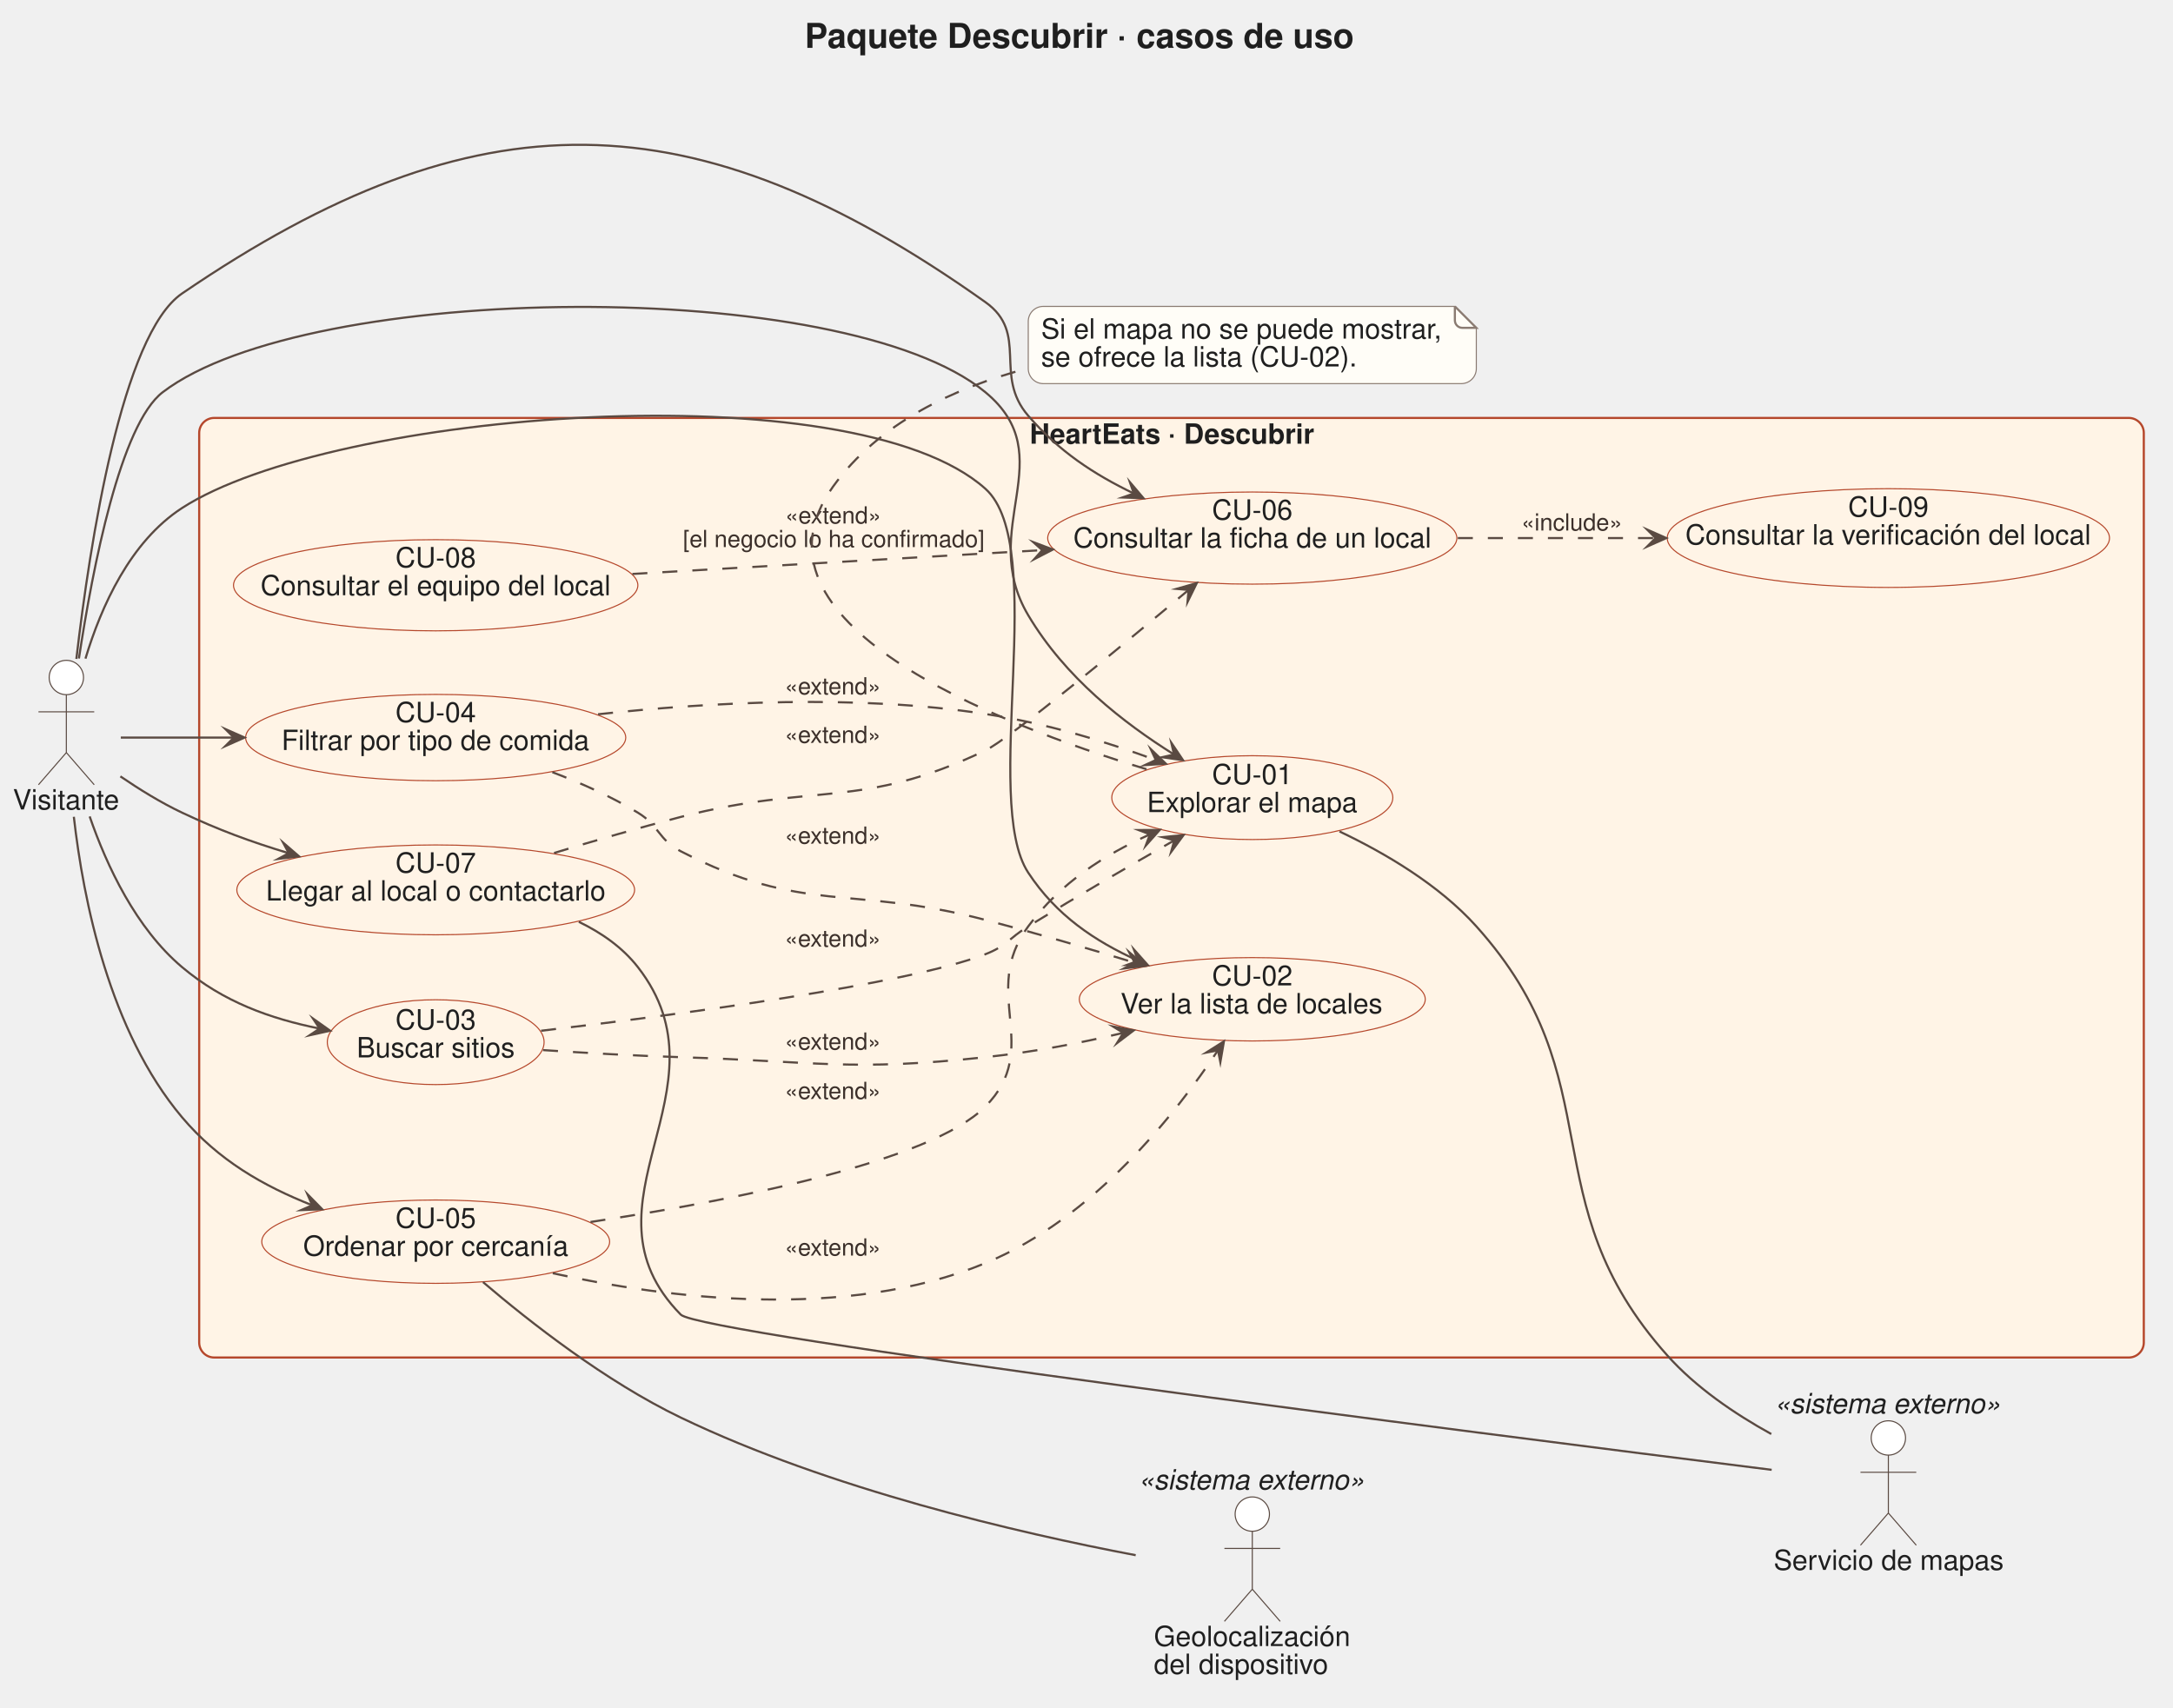
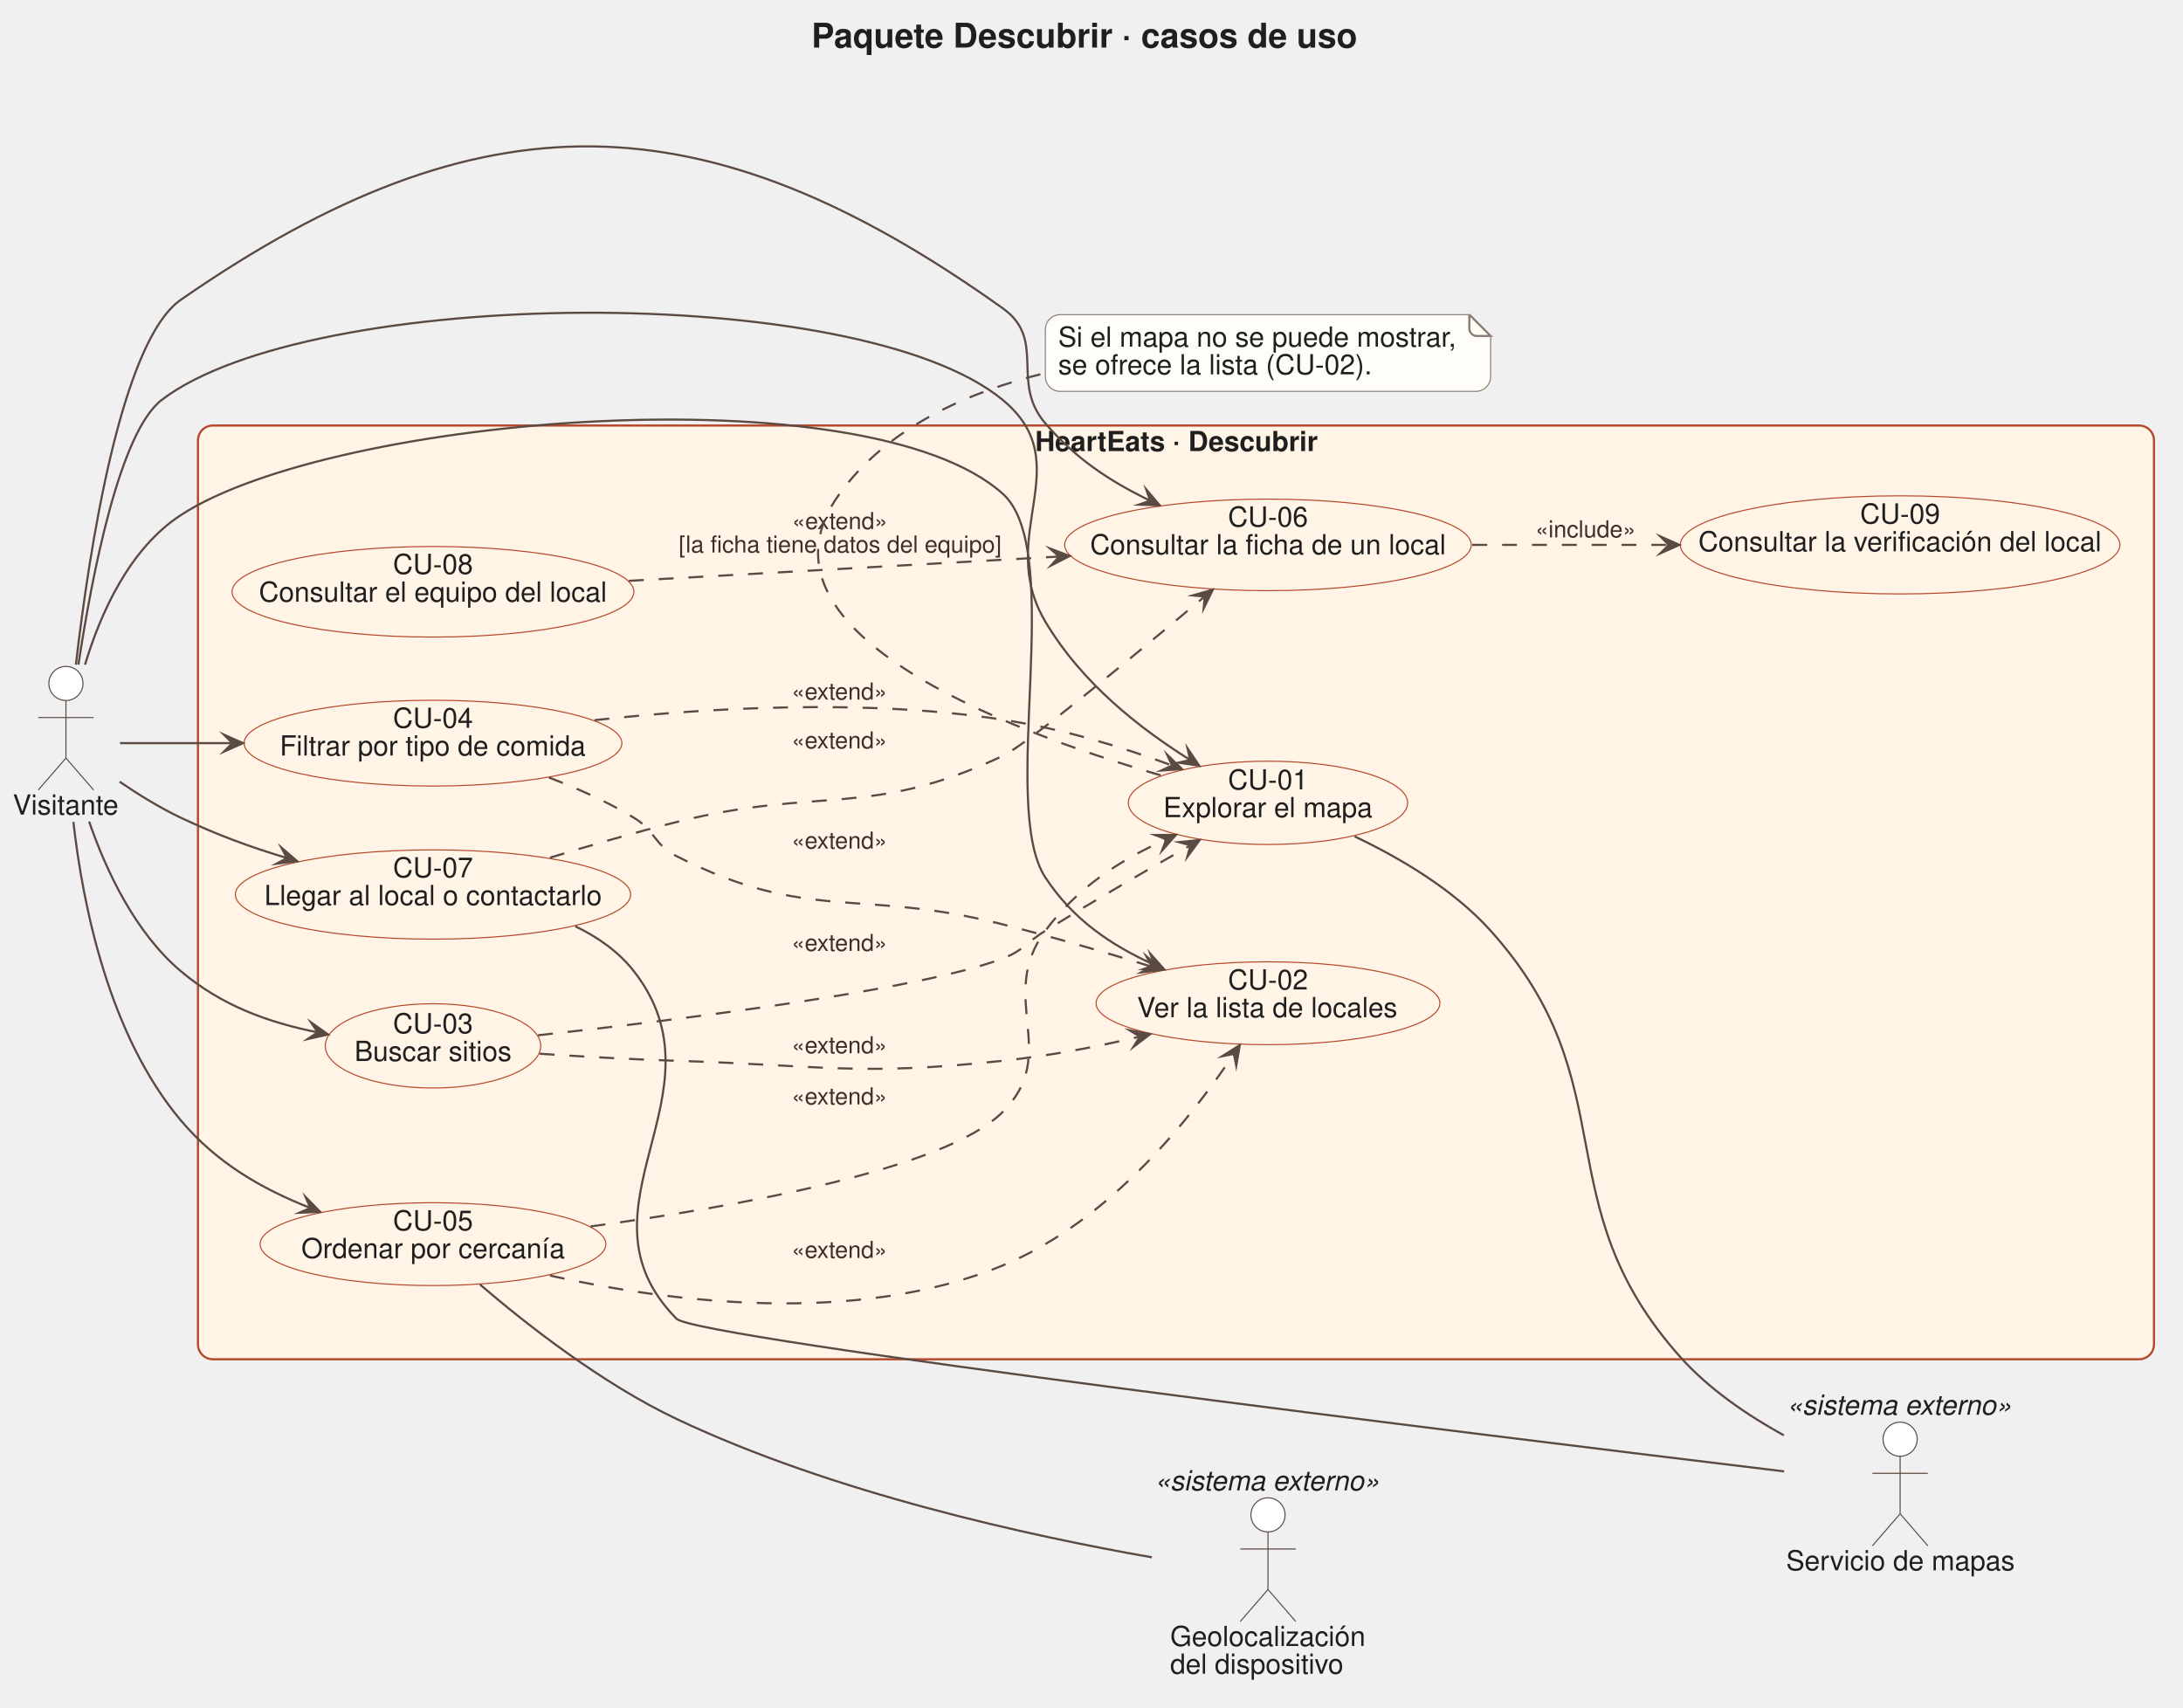
- <svg xmlns="http://www.w3.org/2000/svg" version="1.1" data-diagram-type="DESCRIPTION" style="width:1013px;height:796px;background:#FFFFFF;" width="1013px" height="796px" viewBox="0 0 1013 796" zoomAndPan="magnify" preserveAspectRatio="none" contentStyleType="text/css">
+ <svg xmlns="http://www.w3.org/2000/svg" version="1.1" data-diagram-type="DESCRIPTION" style="width:1024px;height:801px;background:#FFFFFF;" width="1024px" height="801px" viewBox="0 0 1024 801" zoomAndPan="magnify" preserveAspectRatio="none" contentStyleType="text/css">
  <defs />
  <g font-family="sans-serif" lengthAdjust="spacing">
    <g class="title" data-source-line="2">
-       <text x="375.148" y="22.32" fill="#1F1F1F" font-size="16" textLength="256.094" font-weight="700" font-family="Helvetica">Paquete Descubrir · casos de uso</text>
+       <text x="380.648" y="22.32" fill="#1F1F1F" font-size="16" textLength="256.094" font-weight="700" font-family="Helvetica">Paquete Descubrir · casos de uso</text>
    </g>
    <g class="cluster" data-qualified-name="HeartEats . Descubrir" id="ent0004" data-source-line="9">
-       <rect x="92.86" y="194.83" width="906.53" height="438" fill="#FFF4E6" style="stroke:#B5472B;stroke-width:1;" rx="7" ry="7" />
-       <text x="480.014" y="206.84" fill="#1F1F1F" font-size="13" textLength="132.222" font-weight="700" font-family="Helvetica">HeartEats · Descubrir</text>
+       <rect x="92.86" y="199.59" width="917.53" height="438" fill="#FFF4E6" style="stroke:#B5472B;stroke-width:1;" rx="7" ry="7" />
+       <text x="485.514" y="211.6" fill="#1F1F1F" font-size="13" textLength="132.222" font-weight="700" font-family="Helvetica">HeartEats · Descubrir</text>
    </g>
    <g class="entity" data-qualified-name="HeartEats . Descubrir.CU01" id="ent0005" data-source-line="10">
-       <ellipse cx="583.791" cy="371.829" rx="65.511" ry="19.539" fill="#FFF4E6" style="stroke:#B5472B;stroke-width:0.5;" />
-       <text x="565.008" y="365.554" fill="#1F1F1F" font-size="13" textLength="37.565" font-family="Helvetica">CU-01</text>
-       <text x="534.657" y="378.554" fill="#1F1F1F" font-size="13" textLength="98.268" font-family="Helvetica">Explorar el mapa</text>
+       <ellipse cx="594.791" cy="376.589" rx="65.511" ry="19.539" fill="#FFF4E6" style="stroke:#B5472B;stroke-width:0.5;" />
+       <text x="576.008" y="370.314" fill="#1F1F1F" font-size="13" textLength="37.565" font-family="Helvetica">CU-01</text>
+       <text x="545.657" y="383.314" fill="#1F1F1F" font-size="13" textLength="98.268" font-family="Helvetica">Explorar el mapa</text>
    </g>
    <g class="entity" data-qualified-name="HeartEats . Descubrir.CU02" id="ent0006" data-source-line="11">
-       <ellipse cx="583.785" cy="465.834" rx="80.645" ry="19.434" fill="#FFF4E6" style="stroke:#B5472B;stroke-width:0.5;" />
-       <text x="565.002" y="459.388" fill="#1F1F1F" font-size="13" textLength="37.565" font-family="Helvetica">CU-02</text>
-       <text x="522.365" y="472.388" fill="#1F1F1F" font-size="13" textLength="122.84" font-family="Helvetica">Ver la lista de locales</text>
+       <ellipse cx="594.785" cy="470.594" rx="80.645" ry="19.434" fill="#FFF4E6" style="stroke:#B5472B;stroke-width:0.5;" />
+       <text x="576.002" y="464.148" fill="#1F1F1F" font-size="13" textLength="37.565" font-family="Helvetica">CU-02</text>
+       <text x="533.365" y="477.148" fill="#1F1F1F" font-size="13" textLength="122.84" font-family="Helvetica">Ver la lista de locales</text>
    </g>
    <g class="entity" data-qualified-name="HeartEats . Descubrir.CU03" id="ent0007" data-source-line="12">
-       <ellipse cx="203.111" cy="485.83" rx="50.531" ry="19.77" fill="#FFF4E6" style="stroke:#B5472B;stroke-width:0.5;" />
-       <text x="184.328" y="479.925" fill="#1F1F1F" font-size="13" textLength="37.565" font-family="Helvetica">CU-03</text>
-       <text x="166.266" y="492.925" fill="#1F1F1F" font-size="13" textLength="73.69" font-family="Helvetica">Buscar sitios</text>
+       <ellipse cx="203.111" cy="490.59" rx="50.531" ry="19.77" fill="#FFF4E6" style="stroke:#B5472B;stroke-width:0.5;" />
+       <text x="184.328" y="484.685" fill="#1F1F1F" font-size="13" textLength="37.565" font-family="Helvetica">CU-03</text>
+       <text x="166.266" y="497.685" fill="#1F1F1F" font-size="13" textLength="73.69" font-family="Helvetica">Buscar sitios</text>
    </g>
    <g class="entity" data-qualified-name="HeartEats . Descubrir.CU04" id="ent0008" data-source-line="13">
-       <ellipse cx="203.107" cy="343.831" rx="88.607" ry="20.121" fill="#FFF4E6" style="stroke:#B5472B;stroke-width:0.5;" />
-       <text x="184.324" y="336.627" fill="#1F1F1F" font-size="13" textLength="37.565" font-family="Helvetica">CU-04</text>
-       <text x="131.216" y="349.627" fill="#1F1F1F" font-size="13" textLength="143.781" font-family="Helvetica">Filtrar por tipo de comida</text>
+       <ellipse cx="203.107" cy="348.591" rx="88.607" ry="20.121" fill="#FFF4E6" style="stroke:#B5472B;stroke-width:0.5;" />
+       <text x="184.324" y="341.387" fill="#1F1F1F" font-size="13" textLength="37.565" font-family="Helvetica">CU-04</text>
+       <text x="131.216" y="354.387" fill="#1F1F1F" font-size="13" textLength="143.781" font-family="Helvetica">Filtrar por tipo de comida</text>
    </g>
    <g class="entity" data-qualified-name="HeartEats . Descubrir.CU05" id="ent0009" data-source-line="14">
-       <ellipse cx="203.112" cy="578.832" rx="81.092" ry="19.432" fill="#FFF4E6" style="stroke:#B5472B;stroke-width:0.5;" />
-       <text x="184.329" y="572.382" fill="#1F1F1F" font-size="13" textLength="37.565" font-family="Helvetica">CU-05</text>
-       <text x="141.33" y="585.382" fill="#1F1F1F" font-size="13" textLength="123.563" font-family="Helvetica">Ordenar por cercanía</text>
+       <ellipse cx="203.112" cy="583.592" rx="81.092" ry="19.432" fill="#FFF4E6" style="stroke:#B5472B;stroke-width:0.5;" />
+       <text x="184.329" y="577.142" fill="#1F1F1F" font-size="13" textLength="37.565" font-family="Helvetica">CU-05</text>
+       <text x="141.33" y="590.142" fill="#1F1F1F" font-size="13" textLength="123.563" font-family="Helvetica">Ordenar por cercanía</text>
    </g>
    <g class="entity" data-qualified-name="HeartEats . Descubrir.CU06" id="ent0010" data-source-line="15">
-       <ellipse cx="583.787" cy="250.833" rx="95.367" ry="21.473" fill="#FFF4E6" style="stroke:#B5472B;stroke-width:0.5;" />
-       <text x="565.004" y="242.246" fill="#1F1F1F" font-size="13" textLength="37.565" font-family="Helvetica">CU-06</text>
-       <text x="500.322" y="255.246" fill="#1F1F1F" font-size="13" textLength="166.931" font-family="Helvetica">Consultar la ficha de un local</text>
+       <ellipse cx="594.787" cy="255.593" rx="95.367" ry="21.473" fill="#FFF4E6" style="stroke:#B5472B;stroke-width:0.5;" />
+       <text x="576.004" y="247.006" fill="#1F1F1F" font-size="13" textLength="37.565" font-family="Helvetica">CU-06</text>
+       <text x="511.322" y="260.006" fill="#1F1F1F" font-size="13" textLength="166.931" font-family="Helvetica">Consultar la ficha de un local</text>
    </g>
    <g class="entity" data-qualified-name="HeartEats . Descubrir.CU07" id="ent0011" data-source-line="16">
-       <ellipse cx="203.114" cy="414.833" rx="92.714" ry="20.943" fill="#FFF4E6" style="stroke:#B5472B;stroke-width:0.5;" />
-       <text x="184.331" y="406.788" fill="#1F1F1F" font-size="13" textLength="37.565" font-family="Helvetica">CU-07</text>
-       <text x="123.984" y="419.788" fill="#1F1F1F" font-size="13" textLength="158.26" font-family="Helvetica">Llegar al local o contactarlo</text>
+       <ellipse cx="203.114" cy="419.593" rx="92.714" ry="20.943" fill="#FFF4E6" style="stroke:#B5472B;stroke-width:0.5;" />
+       <text x="184.331" y="411.548" fill="#1F1F1F" font-size="13" textLength="37.565" font-family="Helvetica">CU-07</text>
+       <text x="123.984" y="424.548" fill="#1F1F1F" font-size="13" textLength="158.26" font-family="Helvetica">Llegar al local o contactarlo</text>
    </g>
    <g class="entity" data-qualified-name="HeartEats . Descubrir.CU08" id="ent0012" data-source-line="17">
-       <ellipse cx="203.106" cy="272.829" rx="94.246" ry="21.249" fill="#FFF4E6" style="stroke:#B5472B;stroke-width:0.5;" />
-       <text x="184.324" y="264.471" fill="#1F1F1F" font-size="13" textLength="37.565" font-family="Helvetica">CU-08</text>
-       <text x="121.444" y="277.471" fill="#1F1F1F" font-size="13" textLength="163.325" font-family="Helvetica">Consultar el equipo del local</text>
+       <ellipse cx="203.106" cy="277.589" rx="94.246" ry="21.249" fill="#FFF4E6" style="stroke:#B5472B;stroke-width:0.5;" />
+       <text x="184.324" y="269.231" fill="#1F1F1F" font-size="13" textLength="37.565" font-family="Helvetica">CU-08</text>
+       <text x="121.444" y="282.231" fill="#1F1F1F" font-size="13" textLength="163.325" font-family="Helvetica">Consultar el equipo del local</text>
    </g>
    <g class="entity" data-qualified-name="HeartEats . Descubrir.CU09" id="ent0013" data-source-line="18">
-       <ellipse cx="880.31" cy="250.826" rx="103.08" ry="23.016" fill="#FFF4E6" style="stroke:#B5472B;stroke-width:0.5;" />
-       <text x="861.528" y="240.826" fill="#1F1F1F" font-size="13" textLength="37.565" font-family="Helvetica">CU-09</text>
-       <text x="785.654" y="253.826" fill="#1F1F1F" font-size="13" textLength="189.313" font-family="Helvetica">Consultar la verificación del local</text>
+       <ellipse cx="891.31" cy="255.586" rx="103.08" ry="23.016" fill="#FFF4E6" style="stroke:#B5472B;stroke-width:0.5;" />
+       <text x="872.528" y="245.586" fill="#1F1F1F" font-size="13" textLength="37.565" font-family="Helvetica">CU-09</text>
+       <text x="796.654" y="258.586" fill="#1F1F1F" font-size="13" textLength="189.313" font-family="Helvetica">Consultar la verificación del local</text>
    </g>
    <g class="entity" data-qualified-name="V" id="ent0001" data-source-line="5">
-       <ellipse cx="30.93" cy="315.83" rx="8" ry="8" fill="#FFF" style="stroke:#5A4A42;stroke-width:0.5;" />
-       <path d="M30.93,323.83 L30.93,350.83 M17.93,331.83 L43.93,331.83 M30.93,350.83 L17.93,365.83 M30.93,350.83 L43.93,365.83" style="stroke:#5A4A42;stroke-width:0.5;" fill="none" />
-       <text x="6" y="377.34" fill="#1F1F1F" font-size="13" textLength="49.861" font-family="Helvetica">Visitante</text>
+       <ellipse cx="30.93" cy="320.59" rx="8" ry="8" fill="#FFF" style="stroke:#5A4A42;stroke-width:0.5;" />
+       <path d="M30.93,328.59 L30.93,355.59 M17.93,336.59 L43.93,336.59 M30.93,355.59 L17.93,370.59 M30.93,355.59 L43.93,370.59" style="stroke:#5A4A42;stroke-width:0.5;" fill="none" />
+       <text x="6" y="382.1" fill="#1F1F1F" font-size="13" textLength="49.861" font-family="Helvetica">Visitante</text>
    </g>
    <g class="entity" data-qualified-name="MAP" id="ent0002" data-source-line="6">
-       <ellipse cx="880.311" cy="670.33" rx="8" ry="8" fill="#FFF" style="stroke:#5A4A42;stroke-width:0.5;" />
-       <path d="M880.311,678.33 L880.311,705.33 M867.311,686.33 L893.311,686.33 M880.311,705.33 L867.311,720.33 M880.311,705.33 L893.311,720.33" style="stroke:#5A4A42;stroke-width:0.5;" fill="none" />
-       <text x="826.841" y="731.84" fill="#1F1F1F" font-size="13" textLength="106.939" font-family="Helvetica">Servicio de mapas</text>
-       <text x="827.2" y="658.84" fill="#1F1F1F" font-size="13" textLength="106.222" font-style="italic" font-family="Helvetica">«sistema externo»</text>
+       <ellipse cx="891.311" cy="675.09" rx="8" ry="8" fill="#FFF" style="stroke:#5A4A42;stroke-width:0.5;" />
+       <path d="M891.311,683.09 L891.311,710.09 M878.311,691.09 L904.311,691.09 M891.311,710.09 L878.311,725.09 M891.311,710.09 L904.311,725.09" style="stroke:#5A4A42;stroke-width:0.5;" fill="none" />
+       <text x="837.841" y="736.6" fill="#1F1F1F" font-size="13" textLength="106.939" font-family="Helvetica">Servicio de mapas</text>
+       <text x="838.2" y="663.6" fill="#1F1F1F" font-size="13" textLength="106.222" font-style="italic" font-family="Helvetica">«sistema externo»</text>
    </g>
    <g class="entity" data-qualified-name="GEO" id="ent0003" data-source-line="7">
-       <ellipse cx="583.791" cy="705.83" rx="8" ry="8" fill="#FFF" style="stroke:#5A4A42;stroke-width:0.5;" />
-       <path d="M583.791,713.83 L583.791,740.83 M570.791,721.83 L596.791,721.83 M583.791,740.83 L570.791,755.83 M583.791,740.83 L596.791,755.83" style="stroke:#5A4A42;stroke-width:0.5;" fill="none" />
-       <text x="537.904" y="767.34" fill="#1F1F1F" font-size="13" textLength="91.774" font-family="Helvetica">Geolocalización</text>
-       <text x="537.904" y="780.34" fill="#1F1F1F" font-size="13" textLength="81.656" font-family="Helvetica">del dispositivo</text>
-       <text x="530.68" y="694.34" fill="#1F1F1F" font-size="13" textLength="106.222" font-style="italic" font-family="Helvetica">«sistema externo»</text>
+       <ellipse cx="594.791" cy="710.59" rx="8" ry="8" fill="#FFF" style="stroke:#5A4A42;stroke-width:0.5;" />
+       <path d="M594.791,718.59 L594.791,745.59 M581.791,726.59 L607.791,726.59 M594.791,745.59 L581.791,760.59 M594.791,745.59 L607.791,760.59" style="stroke:#5A4A42;stroke-width:0.5;" fill="none" />
+       <text x="548.904" y="772.1" fill="#1F1F1F" font-size="13" textLength="91.774" font-family="Helvetica">Geolocalización</text>
+       <text x="548.904" y="785.1" fill="#1F1F1F" font-size="13" textLength="81.656" font-family="Helvetica">del dispositivo</text>
+       <text x="541.68" y="699.1" fill="#1F1F1F" font-size="13" textLength="106.222" font-style="italic" font-family="Helvetica">«sistema externo»</text>
    </g>
    <g class="entity" data-qualified-name="GMN33" id="ent0034" data-source-line="44">
-       <path d="M479.35,149.83 L479.35,171.83 A7,7 0 0 0 486.35,178.83 L681.228,178.83 A7,7 0 0 0 688.228,171.83 L688.228,152.83 L678.228,142.83 L486.35,142.83 A7,7 0 0 0 479.35,149.83" style="stroke:#8A7B72;stroke-width:0.5;" fill="#FFFDF7" />
-       <path d="M678.228,142.83 L678.228,149.33 A3.5,3.5 0 0 0 681.728,152.83 L688.228,152.83 L678.228,142.83" style="stroke:#8A7B72;stroke-width:1;" fill="#FFFDF7" />
-       <text x="485.35" y="157.84" fill="#1F1F1F" font-size="13" textLength="187.878" font-family="Helvetica">Si el mapa no se puede mostrar,</text>
-       <text x="485.35" y="170.84" fill="#1F1F1F" font-size="13" textLength="147.38" font-family="Helvetica">se ofrece la lista (CU-02).</text>
+       <path d="M490.35,154.59 L490.35,176.59 A7,7 0 0 0 497.35,183.59 L692.228,183.59 A7,7 0 0 0 699.228,176.59 L699.228,157.59 L689.228,147.59 L497.35,147.59 A7,7 0 0 0 490.35,154.59" style="stroke:#8A7B72;stroke-width:0.5;" fill="#FFFDF7" />
+       <path d="M689.228,147.59 L689.228,154.09 A3.5,3.5 0 0 0 692.728,157.59 L699.228,157.59 L689.228,147.59" style="stroke:#8A7B72;stroke-width:1;" fill="#FFFDF7" />
+       <text x="496.35" y="162.6" fill="#1F1F1F" font-size="13" textLength="187.878" font-family="Helvetica">Si el mapa no se puede mostrar,</text>
+       <text x="496.35" y="175.6" fill="#1F1F1F" font-size="13" textLength="147.38" font-family="Helvetica">se ofrece la lista (CU-02).</text>
    </g>
    <g class="link" data-entity-1="ent0001" data-entity-2="ent0005" id="lnk14" data-source-line="21" data-link-type="dependency">
-       <path d="M36.79,306.97 C43.26,264.26 56.23,197.82 75.86,182.83 C143.59,131.11 393.65,128.56 459.35,182.83 C495.64,212.81 455.3,246.37 479.35,286.83 C496.7,316 523.667,336.879 547.287,351.729" style="stroke:#5A4A42;stroke-width:1;" fill="none" id="V-to-CU01" />
-       <polygon points="551.52,354.39,546.03,346.213,547.287,351.729,541.772,352.986,551.52,354.39" fill="#5A4A42" style="stroke:#5A4A42;stroke-width:1;stroke-linejoin:miter;stroke-miterlimit:10;" />
+       <path d="M36.79,311.73 C43.26,269.02 56.23,202.58 75.86,187.59 C145.53,134.38 402.76,131.76 470.35,187.59 C506.64,217.57 466.3,251.13 490.35,291.59 C507.7,320.76 534.667,341.639 558.287,356.489" style="stroke:#5A4A42;stroke-width:1;" fill="none" id="V-to-CU01" />
+       <polygon points="562.52,359.15,557.03,350.973,558.287,356.489,552.772,357.746,562.52,359.15" fill="#5A4A42" style="stroke:#5A4A42;stroke-width:1;stroke-linejoin:miter;stroke-miterlimit:10;" />
    </g>
    <g class="link" data-entity-1="ent0001" data-entity-2="ent0006" id="lnk15" data-source-line="22" data-link-type="dependency">
-       <path d="M39.84,307.03 C47.16,282.7 60.69,252.5 84.86,236.83 C154.72,191.55 397.31,172.33 459.35,227.83 C489.19,254.51 457.36,373.39 479.35,406.83 C492.42,426.69 510.068,438.552 530.558,447.862" style="stroke:#5A4A42;stroke-width:1;" fill="none" id="V-to-CU02" />
-       <polygon points="535.11,449.93,528.571,442.565,530.558,447.862,525.261,449.849,535.11,449.93" fill="#5A4A42" style="stroke:#5A4A42;stroke-width:1;stroke-linejoin:miter;stroke-miterlimit:10;" />
+       <path d="M39.87,311.82 C47.19,287.5 60.72,257.31 84.86,241.59 C156.67,194.83 406.5,174.44 470.35,231.59 C500.34,258.43 468.25,377.96 490.35,411.59 C503.41,431.46 521.057,443.312 541.557,452.622" style="stroke:#5A4A42;stroke-width:1;" fill="none" id="V-to-CU02" />
+       <polygon points="546.11,454.69,539.569,447.326,541.557,452.622,536.261,454.61,546.11,454.69" fill="#5A4A42" style="stroke:#5A4A42;stroke-width:1;stroke-linejoin:miter;stroke-miterlimit:10;" />
    </g>
    <g class="link" data-entity-1="ent0001" data-entity-2="ent0010" id="lnk16" data-source-line="23" data-link-type="dependency">
-       <path d="M35.6,307.16 C41.91,252.99 56.9,155.91 84.86,136.83 C222.34,43 323.62,44.48 459.35,140.83 C479.88,155.4 462.87,174.8 479.35,193.83 C493.72,210.41 509.648,220.914 528.558,230.054" style="stroke:#5A4A42;stroke-width:1;" fill="none" id="V-to-CU06" />
-       <polygon points="533.06,232.23,526.698,224.712,528.558,230.054,523.216,231.915,533.06,232.23" fill="#5A4A42" style="stroke:#5A4A42;stroke-width:1;stroke-linejoin:miter;stroke-miterlimit:10;" />
+       <path d="M35.6,311.79 C41.91,257.42 56.91,159.96 84.86,140.59 C225.69,43 330.86,45.09 470.35,144.59 C491.19,159.45 473.65,179.2 490.35,198.59 C504.67,215.21 520.587,225.727 539.507,234.857" style="stroke:#5A4A42;stroke-width:1;" fill="none" id="V-to-CU06" />
+       <polygon points="544.01,237.03,537.643,229.516,539.507,234.857,534.166,236.721,544.01,237.03" fill="#5A4A42" style="stroke:#5A4A42;stroke-width:1;stroke-linejoin:miter;stroke-miterlimit:10;" />
    </g>
    <g class="link" data-entity-1="ent0001" data-entity-2="ent0007" id="lnk17" data-source-line="24" data-link-type="dependency">
-       <path d="M41.8,380.6 C49.82,403.81 63.4,432.72 84.86,450.83 C104.18,467.13 125.979,474.85 149.009,479.5" style="stroke:#5A4A42;stroke-width:1;" fill="none" id="V-to-CU03" />
-       <polygon points="153.91,480.49,145.88,474.788,149.009,479.5,144.296,482.63,153.91,480.49" fill="#5A4A42" style="stroke:#5A4A42;stroke-width:1;stroke-linejoin:miter;stroke-miterlimit:10;" />
+       <path d="M41.8,385.36 C49.82,408.57 63.4,437.48 84.86,455.59 C104.18,471.89 125.979,479.61 149.009,484.26" style="stroke:#5A4A42;stroke-width:1;" fill="none" id="V-to-CU03" />
+       <polygon points="153.91,485.25,145.88,479.548,149.009,484.26,144.296,487.39,153.91,485.25" fill="#5A4A42" style="stroke:#5A4A42;stroke-width:1;stroke-linejoin:miter;stroke-miterlimit:10;" />
    </g>
    <g class="link" data-entity-1="ent0001" data-entity-2="ent0008" id="lnk18" data-source-line="25" data-link-type="dependency">
-       <path d="M56.31,343.83 C71.75,343.83 87.76,343.83 109.01,343.83" style="stroke:#5A4A42;stroke-width:1;" fill="none" id="V-to-CU04" />
-       <polygon points="114.01,343.83,105.01,339.83,109.01,343.83,105.01,347.83,114.01,343.83" fill="#5A4A42" style="stroke:#5A4A42;stroke-width:1;stroke-linejoin:miter;stroke-miterlimit:10;" />
+       <path d="M56.31,348.59 C71.75,348.59 87.76,348.59 109.01,348.59" style="stroke:#5A4A42;stroke-width:1;" fill="none" id="V-to-CU04" />
+       <polygon points="114.01,348.59,105.01,344.59,109.01,348.59,105.01,352.59,114.01,348.59" fill="#5A4A42" style="stroke:#5A4A42;stroke-width:1;stroke-linejoin:miter;stroke-miterlimit:10;" />
    </g>
    <g class="link" data-entity-1="ent0001" data-entity-2="ent0009" id="lnk19" data-source-line="26" data-link-type="dependency">
-       <path d="M34.42,380.76 C38.83,419.67 51.04,480.75 84.86,520.83 C101.78,540.87 122.651,552.8 145.561,561.87" style="stroke:#5A4A42;stroke-width:1;" fill="none" id="V-to-CU05" />
-       <polygon points="150.21,563.71,143.314,556.678,145.561,561.87,140.37,564.116,150.21,563.71" fill="#5A4A42" style="stroke:#5A4A42;stroke-width:1;stroke-linejoin:miter;stroke-miterlimit:10;" />
+       <path d="M34.42,385.52 C38.83,424.43 51.04,485.51 84.86,525.59 C101.78,545.63 122.651,557.56 145.561,566.63" style="stroke:#5A4A42;stroke-width:1;" fill="none" id="V-to-CU05" />
+       <polygon points="150.21,568.47,143.314,561.438,145.561,566.63,140.37,568.876,150.21,568.47" fill="#5A4A42" style="stroke:#5A4A42;stroke-width:1;stroke-linejoin:miter;stroke-miterlimit:10;" />
    </g>
    <g class="link" data-entity-1="ent0001" data-entity-2="ent0011" id="lnk20" data-source-line="27" data-link-type="dependency">
-       <path d="M56.11,361.92 C64.85,367.88 75,374.17 84.86,378.83 C102,386.92 116.604,392.292 134.614,397.742" style="stroke:#5A4A42;stroke-width:1;" fill="none" id="V-to-CU07" />
-       <polygon points="139.4,399.19,131.944,392.755,134.614,397.742,129.627,400.412,139.4,399.19" fill="#5A4A42" style="stroke:#5A4A42;stroke-width:1;stroke-linejoin:miter;stroke-miterlimit:10;" />
+       <path d="M56.11,366.68 C64.85,372.64 75,378.93 84.86,383.59 C102,391.68 116.604,397.052 134.614,402.502" style="stroke:#5A4A42;stroke-width:1;" fill="none" id="V-to-CU07" />
+       <polygon points="139.4,403.95,131.944,397.515,134.614,402.502,129.627,405.172,139.4,403.95" fill="#5A4A42" style="stroke:#5A4A42;stroke-width:1;stroke-linejoin:miter;stroke-miterlimit:10;" />
    </g>
    <g class="link" data-entity-1="ent0007" data-entity-2="ent0005" id="lnk21" data-source-line="29" data-link-type="dependency">
-       <path d="M252.24,480.51 C315.37,473.13 422.45,459.05 459.35,444.83 C469.25,441.02 470.32,437.38 479.35,431.83 C503.41,417.05 526.754,403.513 547.424,391.753" style="stroke:#5A4A42;stroke-width:1;stroke-dasharray:7,7;" fill="none" id="CU03-to-CU01" />
-       <polygon points="551.77,389.28,541.969,390.254,547.424,391.753,545.925,397.207,551.77,389.28" fill="#5A4A42" style="stroke:#5A4A42;stroke-width:1;stroke-linejoin:miter;stroke-miterlimit:10;" />
-       <text x="365.85" y="441.3" fill="#3B2F2A" font-size="11" textLength="45.262" font-family="Helvetica">«extend»</text>
+       <path d="M252.37,485.62 C317.94,478.46 431.47,464.43 470.35,449.59 C480.26,445.81 481.32,442.14 490.35,436.59 C514.41,421.81 537.754,408.273 558.424,396.513" style="stroke:#5A4A42;stroke-width:1;stroke-dasharray:7,7;" fill="none" id="CU03-to-CU01" />
+       <polygon points="562.77,394.04,552.969,395.014,558.424,396.513,556.925,401.967,562.77,394.04" fill="#5A4A42" style="stroke:#5A4A42;stroke-width:1;stroke-linejoin:miter;stroke-miterlimit:10;" />
+       <text x="371.35" y="446.06" fill="#3B2F2A" font-size="11" textLength="45.262" font-family="Helvetica">«extend»</text>
    </g>
    <g class="link" data-entity-1="ent0007" data-entity-2="ent0006" id="lnk22" data-source-line="30" data-link-type="dependency">
-       <path d="M253.13,489.52 C273.05,490.85 296.29,492.18 317.35,492.83 C380.43,494.78 396.61,499.61 459.35,492.83 C482.25,490.35 502.262,486.512 523.652,481.492" style="stroke:#5A4A42;stroke-width:1;stroke-dasharray:7,7;" fill="none" id="CU03-to-CU02" />
-       <polygon points="528.52,480.35,518.844,478.512,523.652,481.492,520.672,486.301,528.52,480.35" fill="#5A4A42" style="stroke:#5A4A42;stroke-width:1;stroke-linejoin:miter;stroke-miterlimit:10;" />
-       <text x="365.85" y="489.3" fill="#3B2F2A" font-size="11" textLength="45.262" font-family="Helvetica">«extend»</text>
+       <path d="M253.13,494.28 C273.05,495.61 296.29,496.94 317.35,497.59 C385.32,499.69 402.75,504.9 470.35,497.59 C493.25,495.11 513.262,491.272 534.652,486.252" style="stroke:#5A4A42;stroke-width:1;stroke-dasharray:7,7;" fill="none" id="CU03-to-CU02" />
+       <polygon points="539.52,485.11,529.844,483.272,534.652,486.252,531.672,491.061,539.52,485.11" fill="#5A4A42" style="stroke:#5A4A42;stroke-width:1;stroke-linejoin:miter;stroke-miterlimit:10;" />
+       <text x="371.35" y="494.06" fill="#3B2F2A" font-size="11" textLength="45.262" font-family="Helvetica">«extend»</text>
    </g>
    <g class="link" data-entity-1="ent0008" data-entity-2="ent0005" id="lnk23" data-source-line="31" data-link-type="dependency">
-       <path d="M278.8,332.97 C329.92,327.4 399.08,323.53 459.35,332.83 C488.23,337.28 514.915,345.55 538.805,354.3" style="stroke:#5A4A42;stroke-width:1;stroke-dasharray:7,7;" fill="none" id="CU04-to-CU01" />
-       <polygon points="543.5,356.02,536.425,349.169,538.805,354.3,533.673,356.681,543.5,356.02" fill="#5A4A42" style="stroke:#5A4A42;stroke-width:1;stroke-linejoin:miter;stroke-miterlimit:10;" />
-       <text x="365.85" y="323.7" fill="#3B2F2A" font-size="11" textLength="45.262" font-family="Helvetica">«extend»</text>
+       <path d="M278.85,337.81 C332.45,331.95 406.23,327.7 470.35,337.59 C499.23,342.04 525.915,350.31 549.805,359.06" style="stroke:#5A4A42;stroke-width:1;stroke-dasharray:7,7;" fill="none" id="CU04-to-CU01" />
+       <polygon points="554.5,360.78,547.425,353.929,549.805,359.06,544.673,361.441,554.5,360.78" fill="#5A4A42" style="stroke:#5A4A42;stroke-width:1;stroke-linejoin:miter;stroke-miterlimit:10;" />
+       <text x="371.35" y="328.15" fill="#3B2F2A" font-size="11" textLength="45.262" font-family="Helvetica">«extend»</text>
    </g>
    <g class="link" data-entity-1="ent0008" data-entity-2="ent0006" id="lnk24" data-source-line="32" data-link-type="dependency">
-       <path d="M257.5,359.97 C270.97,365.08 285.09,371.38 297.35,378.83 C307.57,385.04 306.73,391.34 317.35,396.83 C374.82,426.55 396.78,412.42 459.35,428.83 C484.02,435.3 506.421,441.87 528.981,448.81" style="stroke:#5A4A42;stroke-width:1;stroke-dasharray:7,7;" fill="none" id="CU04-to-CU02" />
-       <polygon points="533.76,450.28,526.334,443.811,528.981,448.81,523.982,451.457,533.76,450.28" fill="#5A4A42" style="stroke:#5A4A42;stroke-width:1;stroke-linejoin:miter;stroke-miterlimit:10;" />
-       <text x="365.85" y="393.3" fill="#3B2F2A" font-size="11" textLength="45.262" font-family="Helvetica">«extend»</text>
+       <path d="M257.5,364.73 C270.97,369.84 285.09,376.14 297.35,383.59 C307.57,389.8 306.69,396.18 317.35,401.59 C379.31,433.02 403.02,416.49 470.35,433.59 C495.18,439.9 517.713,446.483 540.323,453.473" style="stroke:#5A4A42;stroke-width:1;stroke-dasharray:7,7;" fill="none" id="CU04-to-CU02" />
+       <polygon points="545.1,454.95,537.683,448.47,540.323,453.473,535.32,456.113,545.1,454.95" fill="#5A4A42" style="stroke:#5A4A42;stroke-width:1;stroke-linejoin:miter;stroke-miterlimit:10;" />
+       <text x="371.35" y="398.06" fill="#3B2F2A" font-size="11" textLength="45.262" font-family="Helvetica">«extend»</text>
    </g>
    <g class="link" data-entity-1="ent0009" data-entity-2="ent0005" id="lnk25" data-source-line="33" data-link-type="dependency">
-       <path d="M275.27,569.65 C341.53,559.66 433.8,541.59 459.35,515.83 C486.38,488.58 456.45,462.62 479.35,431.83 C494.65,411.26 514.716,398.635 536.086,388.945" style="stroke:#5A4A42;stroke-width:1;stroke-dasharray:7,7;" fill="none" id="CU05-to-CU01" />
-       <polygon points="540.64,386.88,530.791,386.954,536.086,388.945,534.095,394.24,540.64,386.88" fill="#5A4A42" style="stroke:#5A4A42;stroke-width:1;stroke-linejoin:miter;stroke-miterlimit:10;" />
-       <text x="365.85" y="512.3" fill="#3B2F2A" font-size="11" textLength="45.262" font-family="Helvetica">«extend»</text>
+       <path d="M277.01,575.29 C346.19,565.92 443.48,548.41 470.35,521.59 C497.83,494.18 467.23,467.76 490.35,436.59 C505.63,416 525.686,403.374 547.066,393.684" style="stroke:#5A4A42;stroke-width:1;stroke-dasharray:7,7;" fill="none" id="CU05-to-CU01" />
+       <polygon points="551.62,391.62,541.771,391.692,547.066,393.684,545.074,398.979,551.62,391.62" fill="#5A4A42" style="stroke:#5A4A42;stroke-width:1;stroke-linejoin:miter;stroke-miterlimit:10;" />
+       <text x="371.35" y="518.06" fill="#3B2F2A" font-size="11" textLength="45.262" font-family="Helvetica">«extend»</text>
    </g>
    <g class="link" data-entity-1="ent0009" data-entity-2="ent0006" id="lnk26" data-source-line="34" data-link-type="dependency">
-       <path d="M257.7,593.54 C310.98,605.31 393.98,615.84 459.35,588.83 C510.24,567.8 548.383,518.668 567.793,489.608" style="stroke:#5A4A42;stroke-width:1;stroke-dasharray:7,7;" fill="none" id="CU05-to-CU02" />
-       <polygon points="570.57,485.45,562.245,490.712,567.793,489.608,568.897,495.156,570.57,485.45" fill="#5A4A42" style="stroke:#5A4A42;stroke-width:1;stroke-linejoin:miter;stroke-miterlimit:10;" />
-       <text x="365.85" y="585.3" fill="#3B2F2A" font-size="11" textLength="45.262" font-family="Helvetica">«extend»</text>
+       <path d="M257.94,598.33 C313.42,610.67 401.31,622.12 470.35,593.59 C521.24,572.56 559.383,523.428 578.793,494.368" style="stroke:#5A4A42;stroke-width:1;stroke-dasharray:7,7;" fill="none" id="CU05-to-CU02" />
+       <polygon points="581.57,490.21,573.245,495.472,578.793,494.368,579.897,499.916,581.57,490.21" fill="#5A4A42" style="stroke:#5A4A42;stroke-width:1;stroke-linejoin:miter;stroke-miterlimit:10;" />
+       <text x="371.35" y="590.06" fill="#3B2F2A" font-size="11" textLength="45.262" font-family="Helvetica">«extend»</text>
    </g>
    <g class="link" data-entity-1="ent0011" data-entity-2="ent0010" id="lnk27" data-source-line="35" data-link-type="dependency">
-       <path d="M258.3,397.64 C276.93,391.97 297.98,385.85 317.35,380.83 C379.89,364.64 401.06,377.66 459.35,349.83 C470.32,344.59 521.297,302.481 554.087,275.011" style="stroke:#5A4A42;stroke-width:1;stroke-dasharray:7,7;" fill="none" id="CU07-to-CU06" />
-       <polygon points="557.92,271.8,548.452,274.513,554.087,275.011,553.59,280.646,557.92,271.8" fill="#5A4A42" style="stroke:#5A4A42;stroke-width:1;stroke-linejoin:miter;stroke-miterlimit:10;" />
-       <text x="365.85" y="346.3" fill="#3B2F2A" font-size="11" textLength="45.262" font-family="Helvetica">«extend»</text>
+       <path d="M257.97,402.32 C276.67,396.61 297.84,390.48 317.35,385.59 C384.65,368.71 407.52,384.01 470.35,354.59 C481.36,349.43 532.33,307.294 565.1,279.794" style="stroke:#5A4A42;stroke-width:1;stroke-dasharray:7,7;" fill="none" id="CU07-to-CU06" />
+       <polygon points="568.93,276.58,559.465,279.301,565.1,279.794,564.607,285.429,568.93,276.58" fill="#5A4A42" style="stroke:#5A4A42;stroke-width:1;stroke-linejoin:miter;stroke-miterlimit:10;" />
+       <text x="371.35" y="351.06" fill="#3B2F2A" font-size="11" textLength="45.262" font-family="Helvetica">«extend»</text>
    </g>
    <g class="link" data-entity-1="ent0012" data-entity-2="ent0010" id="lnk28" data-source-line="36" data-link-type="dependency">
-       <path d="M294.81,267.56 C354.11,264.12 426.318,259.92 485.868,256.46" style="stroke:#5A4A42;stroke-width:1;stroke-dasharray:7,7;" fill="none" id="CU08-to-CU06" />
-       <polygon points="490.86,256.17,481.643,252.699,485.868,256.46,482.107,260.685,490.86,256.17" fill="#5A4A42" style="stroke:#5A4A42;stroke-width:1;stroke-linejoin:miter;stroke-miterlimit:10;" />
-       <text x="366.04" y="244.04" fill="#3B2F2A" font-size="11" textLength="45.262" font-family="Helvetica">«extend»</text>
-       <text x="318.35" y="255.04" fill="#3B2F2A" font-size="11" textLength="140.642" font-family="Helvetica">[el negocio lo ha confirmado]</text>
+       <path d="M294.98,272.46 C357.16,268.95 434.338,264.591 496.768,261.071" style="stroke:#5A4A42;stroke-width:1;stroke-dasharray:7,7;" fill="none" id="CU08-to-CU06" />
+       <polygon points="501.76,260.79,492.549,257.303,496.768,261.071,492.999,265.29,501.76,260.79" fill="#5A4A42" style="stroke:#5A4A42;stroke-width:1;stroke-linejoin:miter;stroke-miterlimit:10;" />
+       <text x="371.551" y="248.18" fill="#3B2F2A" font-size="11" textLength="45.262" font-family="Helvetica">«extend»</text>
+       <text x="318.35" y="259.18" fill="#3B2F2A" font-size="11" textLength="151.664" font-family="Helvetica">[la ficha tiene datos del equipo]</text>
    </g>
    <g class="link" data-entity-1="ent0010" data-entity-2="ent0013" id="lnk29" data-source-line="37" data-link-type="dependency">
-       <path d="M679.6,250.83 C710.63,250.83 740.23,250.83 771.79,250.83" style="stroke:#5A4A42;stroke-width:1;stroke-dasharray:7,7;" fill="none" id="CU06-to-CU09" />
-       <polygon points="776.79,250.83,767.79,246.83,771.79,250.83,767.79,254.83,776.79,250.83" fill="#5A4A42" style="stroke:#5A4A42;stroke-width:1;stroke-linejoin:miter;stroke-miterlimit:10;" />
-       <text x="709.23" y="247.3" fill="#3B2F2A" font-size="11" textLength="47.094" font-family="Helvetica">«include»</text>
+       <path d="M690.6,255.59 C721.63,255.59 751.23,255.59 782.79,255.59" style="stroke:#5A4A42;stroke-width:1;stroke-dasharray:7,7;" fill="none" id="CU06-to-CU09" />
+       <polygon points="787.79,255.59,778.79,251.59,782.79,255.59,778.79,259.59,787.79,255.59" fill="#5A4A42" style="stroke:#5A4A42;stroke-width:1;stroke-linejoin:miter;stroke-miterlimit:10;" />
+       <text x="720.23" y="252.06" fill="#3B2F2A" font-size="11" textLength="47.094" font-family="Helvetica">«include»</text>
    </g>
    <g class="link" data-entity-1="ent0005" data-entity-2="ent0002" id="lnk30" data-source-line="39" data-link-type="association">
-       <path d="M624.45,387.6 C645.62,397.65 670.82,412.45 688.23,431.83 C753.25,504.2 712.42,559.27 777.23,631.83 C790.58,646.78 808.57,659.04 825.73,668.5" style="stroke:#5A4A42;stroke-width:1;" fill="none" id="CU01-MAP" />
+       <path d="M635.45,392.36 C656.62,402.41 681.82,417.21 699.23,436.59 C764.25,508.96 723.42,564.03 788.23,636.59 C801.58,651.54 819.57,663.8 836.73,673.26" style="stroke:#5A4A42;stroke-width:1;" fill="none" id="CU01-MAP" />
    </g>
    <g class="link" data-entity-1="ent0011" data-entity-2="ent0002" id="lnk31" data-source-line="40" data-link-type="association">
-       <path d="M269.84,429.73 C280.41,434.83 290.2,441.66 297.35,450.83 C341.98,508.03 266.49,561.1 317.35,612.83 C326.28,621.91 687.32,667.85 825.91,685.19" style="stroke:#5A4A42;stroke-width:1;" fill="none" id="CU07-MAP" />
+       <path d="M269.85,434.49 C280.41,439.59 290.2,446.42 297.35,455.59 C342.23,513.15 266.09,566.64 317.35,618.59 C326.49,627.85 696.35,673.24 836.89,690.19" style="stroke:#5A4A42;stroke-width:1;" fill="none" id="CU07-MAP" />
    </g>
    <g class="link" data-entity-1="ent0009" data-entity-2="ent0003" id="lnk32" data-source-line="41" data-link-type="association">
-       <path d="M225.17,597.68 C246.86,616.19 282.34,644.02 317.35,660.83 C386.94,694.23 474.37,714.54 529.43,724.99" style="stroke:#5A4A42;stroke-width:1;" fill="none" id="CU05-GEO" />
+       <path d="M225.13,602.52 C246.79,621.09 282.26,648.96 317.35,665.59 C390.7,700.34 483.12,720.48 540.33,730.5" style="stroke:#5A4A42;stroke-width:1;" fill="none" id="CU05-GEO" />
    </g>
    <g class="link" data-entity-1="ent0005" data-entity-2="ent0034" id="lnk35" data-source-line="44" data-link-type="association">
-       <path d="M534.48,358.59 C462.84,336.88 343.21,289.73 388.35,226.83 C409.5,197.37 444.49,180.89 479.07,171.73" style="stroke:#5A4A42;stroke-width:1;stroke-dasharray:7,7;" fill="none" id="CU01-GMN33" />
+       <path d="M544.43,363.67 C470.87,342.31 347.56,295.53 393.85,231.59 C416.25,200.66 453.61,183.97 490.08,175.05" style="stroke:#5A4A42;stroke-width:1;stroke-dasharray:7,7;" fill="none" id="CU01-GMN33" />
    </g>
  </g>
</svg>
